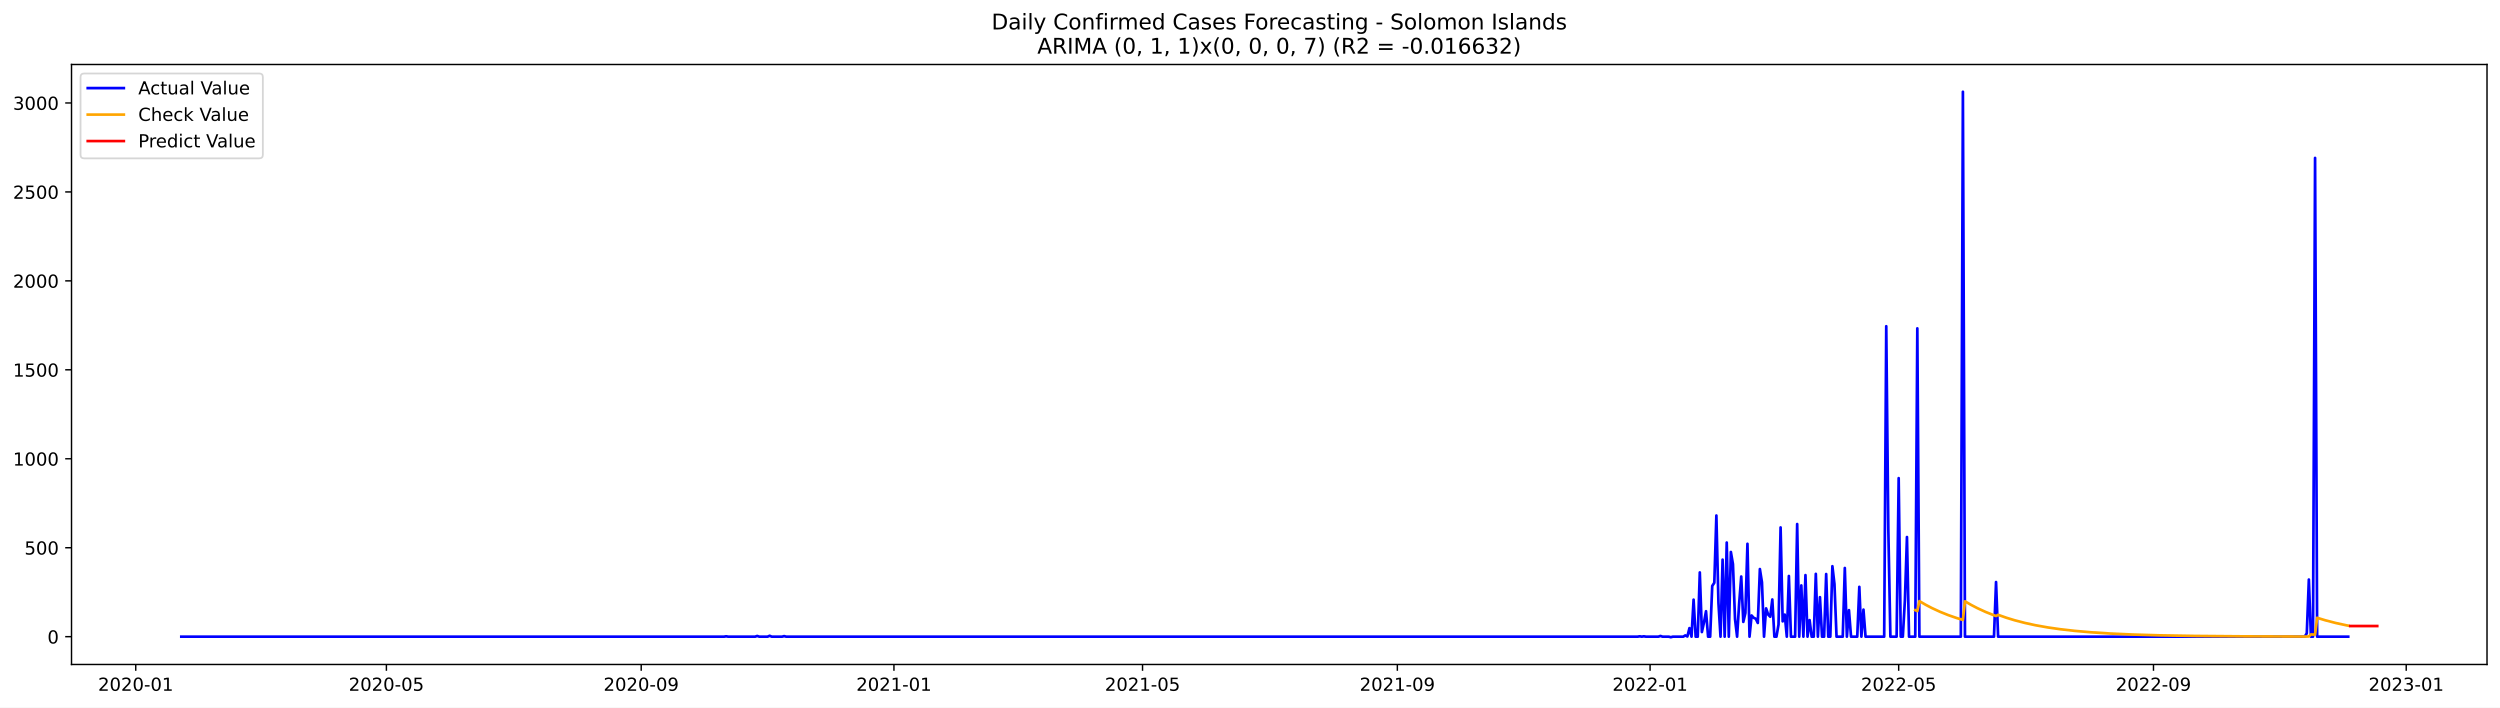
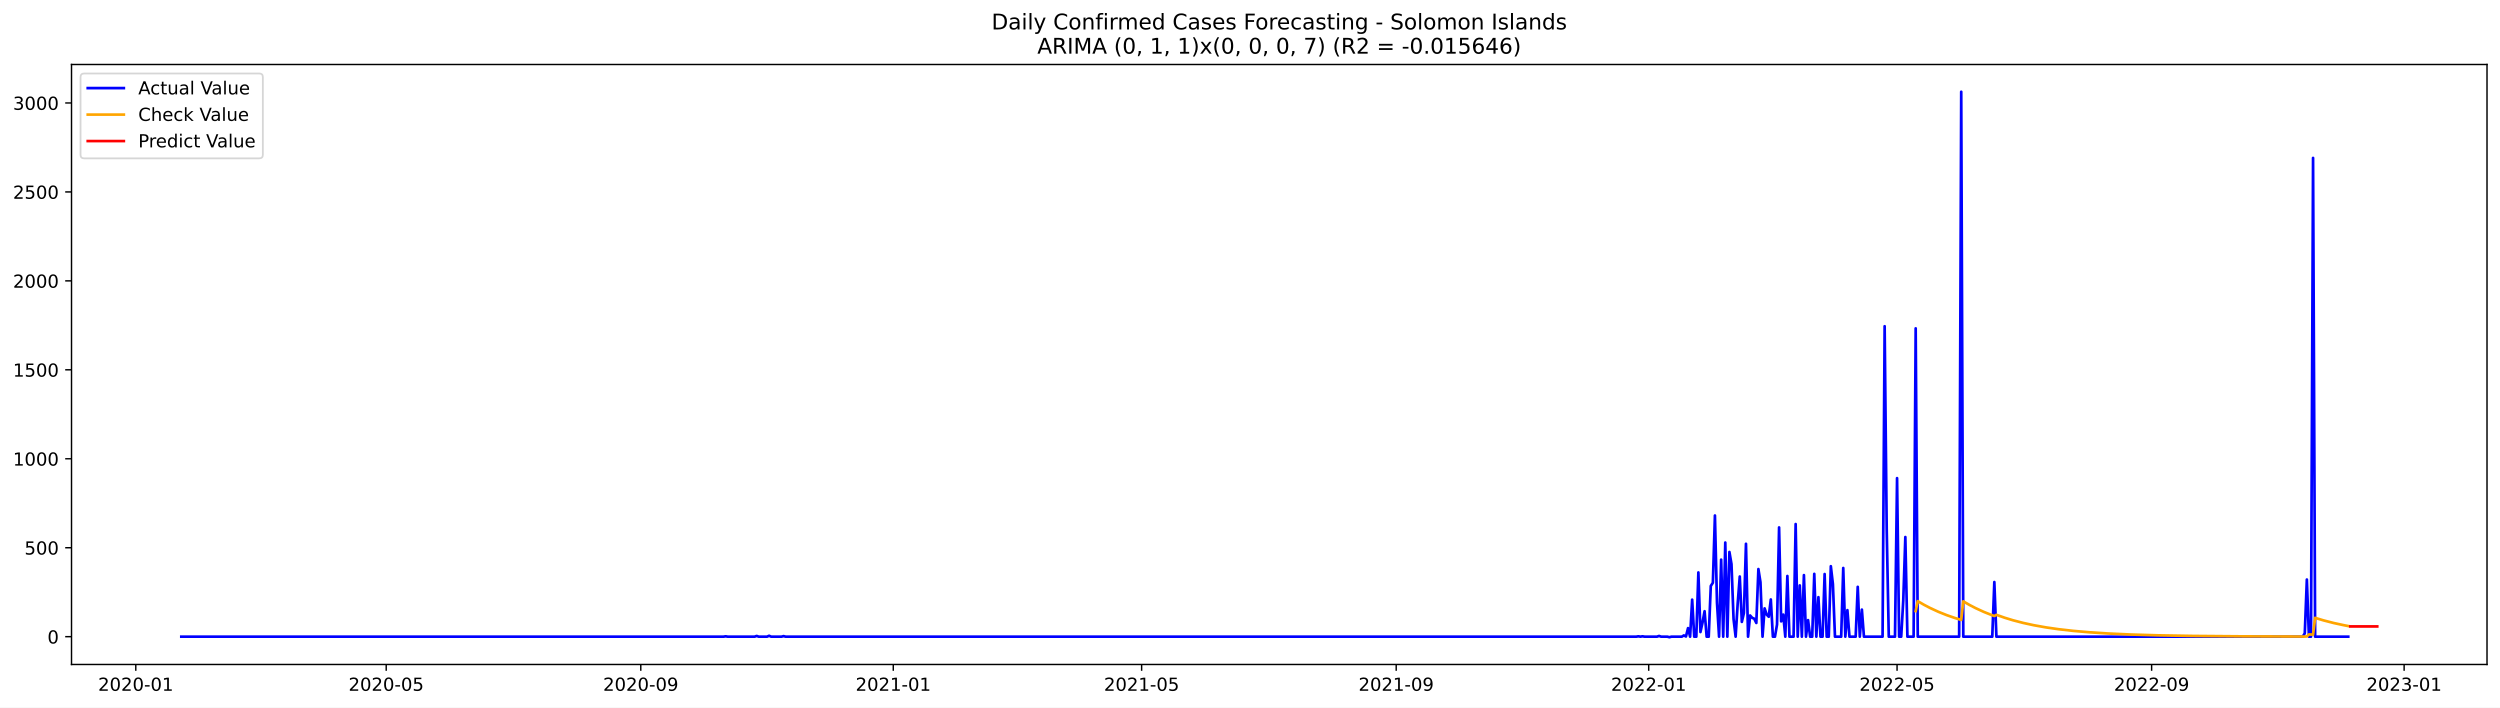
<svg xmlns="http://www.w3.org/2000/svg" xmlns:xlink="http://www.w3.org/1999/xlink" width="1386.05pt" height="392.274pt" viewBox="0 0 1386.05 392.274" version="1.1">
  <defs>
    <style type="text/css">*{stroke-linejoin: round; stroke-linecap: butt}</style>
  </defs>
  <g id="figure_1">
    <g id="patch_1">
      <path d="M 0 392.274  L 1386.05 392.274  L 1386.05 0  L 0 0  z " style="fill: #ffffff" />
    </g>
    <g id="axes_1">
      <g id="patch_2">
        <path d="M 39.65 368.396  L 1378.85 368.396  L 1378.85 35.755  L 39.65 35.755  z " style="fill: #ffffff" />
      </g>
      <g id="matplotlib.axis_1">
        <g id="xtick_1">
          <g id="line2d_1">
            <defs>
-               <path id="m2fb2c30092" d="M 0 0  L 0 3.5  " style="stroke: #000000; stroke-width: 0.8" />
+               <path id="m2f4438a71a" d="M 0 0  L 0 3.5  " style="stroke: #000000; stroke-width: 0.8" />
            </defs>
            <g>
-               <use xlink:href="#m2fb2c30092" x="75.255" y="368.396" style="stroke: #000000; stroke-width: 0.8" />
+               <use xlink:href="#m2f4438a71a" x="75.279" y="368.396" style="stroke: #000000; stroke-width: 0.8" />
            </g>
          </g>
          <g id="text_1">
-             <g transform="translate(54.3634 382.9939)scale(0.1 -0.1)">
+             <g transform="translate(54.38721 382.9939)scale(0.1 -0.1)">
              <defs>
                <path id="DejaVuSans-32" d="M 1228 531  L 3431 531  L 3431 0  L 469 0  L 469 531  Q 828 903 1448 1529  Q 2069 2156 2228 2338  Q 2531 2678 2651 2914  Q 2772 3150 2772 3378  Q 2772 3750 2511 3984  Q 2250 4219 1831 4219  Q 1534 4219 1204 4116  Q 875 4013 500 3803  L 500 4441  Q 881 4594 1212 4672  Q 1544 4750 1819 4750  Q 2544 4750 2975 4387  Q 3406 4025 3406 3419  Q 3406 3131 3298 2873  Q 3191 2616 2906 2266  Q 2828 2175 2409 1742  Q 1991 1309 1228 531  z " transform="scale(0.015625)" />
                <path id="DejaVuSans-30" d="M 2034 4250  Q 1547 4250 1301 3770  Q 1056 3291 1056 2328  Q 1056 1369 1301 889  Q 1547 409 2034 409  Q 2525 409 2770 889  Q 3016 1369 3016 2328  Q 3016 3291 2770 3770  Q 2525 4250 2034 4250  z M 2034 4750  Q 2819 4750 3233 4129  Q 3647 3509 3647 2328  Q 3647 1150 3233 529  Q 2819 -91 2034 -91  Q 1250 -91 836 529  Q 422 1150 422 2328  Q 422 3509 836 4129  Q 1250 4750 2034 4750  z " transform="scale(0.015625)" />
                <path id="DejaVuSans-2d" d="M 313 2009  L 1997 2009  L 1997 1497  L 313 1497  L 313 2009  z " transform="scale(0.015625)" />
                <path id="DejaVuSans-31" d="M 794 531  L 1825 531  L 1825 4091  L 703 3866  L 703 4441  L 1819 4666  L 2450 4666  L 2450 531  L 3481 531  L 3481 0  L 794 0  L 794 531  z " transform="scale(0.015625)" />
              </defs>
              <use xlink:href="#DejaVuSans-32" />
              <use xlink:href="#DejaVuSans-30" x="63.623" />
              <use xlink:href="#DejaVuSans-32" x="127.246" />
              <use xlink:href="#DejaVuSans-30" x="190.869" />
              <use xlink:href="#DejaVuSans-2d" x="254.492" />
              <use xlink:href="#DejaVuSans-30" x="290.576" />
              <use xlink:href="#DejaVuSans-31" x="354.199" />
            </g>
          </g>
        </g>
        <g id="xtick_2">
          <g id="line2d_2">
            <g>
-               <use xlink:href="#m2fb2c30092" x="214.228" y="368.396" style="stroke: #000000; stroke-width: 0.8" />
+               <use xlink:href="#m2f4438a71a" x="214.121" y="368.396" style="stroke: #000000; stroke-width: 0.8" />
            </g>
          </g>
          <g id="text_2">
-             <g transform="translate(193.337 382.9939)scale(0.1 -0.1)">
+             <g transform="translate(193.2298 382.9939)scale(0.1 -0.1)">
              <defs>
                <path id="DejaVuSans-35" d="M 691 4666  L 3169 4666  L 3169 4134  L 1269 4134  L 1269 2991  Q 1406 3038 1543 3061  Q 1681 3084 1819 3084  Q 2600 3084 3056 2656  Q 3513 2228 3513 1497  Q 3513 744 3044 326  Q 2575 -91 1722 -91  Q 1428 -91 1123 -41  Q 819 9 494 109  L 494 744  Q 775 591 1075 516  Q 1375 441 1709 441  Q 2250 441 2565 725  Q 2881 1009 2881 1497  Q 2881 1984 2565 2268  Q 2250 2553 1709 2553  Q 1456 2553 1204 2497  Q 953 2441 691 2322  L 691 4666  z " transform="scale(0.015625)" />
              </defs>
              <use xlink:href="#DejaVuSans-32" />
              <use xlink:href="#DejaVuSans-30" x="63.623" />
              <use xlink:href="#DejaVuSans-32" x="127.246" />
              <use xlink:href="#DejaVuSans-30" x="190.869" />
              <use xlink:href="#DejaVuSans-2d" x="254.492" />
              <use xlink:href="#DejaVuSans-30" x="290.576" />
              <use xlink:href="#DejaVuSans-35" x="354.199" />
            </g>
          </g>
        </g>
        <g id="xtick_3">
          <g id="line2d_3">
            <g>
-               <use xlink:href="#m2fb2c30092" x="355.499" y="368.396" style="stroke: #000000; stroke-width: 0.8" />
+               <use xlink:href="#m2f4438a71a" x="355.259" y="368.396" style="stroke: #000000; stroke-width: 0.8" />
            </g>
          </g>
          <g id="text_3">
-             <g transform="translate(334.6076 382.9939)scale(0.1 -0.1)">
+             <g transform="translate(334.3673 382.9939)scale(0.1 -0.1)">
              <defs>
                <path id="DejaVuSans-39" d="M 703 97  L 703 672  Q 941 559 1184 500  Q 1428 441 1663 441  Q 2288 441 2617 861  Q 2947 1281 2994 2138  Q 2813 1869 2534 1725  Q 2256 1581 1919 1581  Q 1219 1581 811 2004  Q 403 2428 403 3163  Q 403 3881 828 4315  Q 1253 4750 1959 4750  Q 2769 4750 3195 4129  Q 3622 3509 3622 2328  Q 3622 1225 3098 567  Q 2575 -91 1691 -91  Q 1453 -91 1209 -44  Q 966 3 703 97  z M 1959 2075  Q 2384 2075 2632 2365  Q 2881 2656 2881 3163  Q 2881 3666 2632 3958  Q 2384 4250 1959 4250  Q 1534 4250 1286 3958  Q 1038 3666 1038 3163  Q 1038 2656 1286 2365  Q 1534 2075 1959 2075  z " transform="scale(0.015625)" />
              </defs>
              <use xlink:href="#DejaVuSans-32" />
              <use xlink:href="#DejaVuSans-30" x="63.623" />
              <use xlink:href="#DejaVuSans-32" x="127.246" />
              <use xlink:href="#DejaVuSans-30" x="190.869" />
              <use xlink:href="#DejaVuSans-2d" x="254.492" />
              <use xlink:href="#DejaVuSans-30" x="290.576" />
              <use xlink:href="#DejaVuSans-39" x="354.199" />
            </g>
          </g>
        </g>
        <g id="xtick_4">
          <g id="line2d_4">
            <g>
-               <use xlink:href="#m2fb2c30092" x="495.621" y="368.396" style="stroke: #000000; stroke-width: 0.8" />
+               <use xlink:href="#m2f4438a71a" x="495.249" y="368.396" style="stroke: #000000; stroke-width: 0.8" />
            </g>
          </g>
          <g id="text_4">
-             <g transform="translate(474.7298 382.9939)scale(0.1 -0.1)">
+             <g transform="translate(474.3574 382.9939)scale(0.1 -0.1)">
              <use xlink:href="#DejaVuSans-32" />
              <use xlink:href="#DejaVuSans-30" x="63.623" />
              <use xlink:href="#DejaVuSans-32" x="127.246" />
              <use xlink:href="#DejaVuSans-31" x="190.869" />
              <use xlink:href="#DejaVuSans-2d" x="254.492" />
              <use xlink:href="#DejaVuSans-30" x="290.576" />
              <use xlink:href="#DejaVuSans-31" x="354.199" />
            </g>
          </g>
        </g>
        <g id="xtick_5">
          <g id="line2d_5">
            <g>
-               <use xlink:href="#m2fb2c30092" x="633.446" y="368.396" style="stroke: #000000; stroke-width: 0.8" />
+               <use xlink:href="#m2f4438a71a" x="632.944" y="368.396" style="stroke: #000000; stroke-width: 0.8" />
            </g>
          </g>
          <g id="text_5">
-             <g transform="translate(612.5548 382.9939)scale(0.1 -0.1)">
+             <g transform="translate(612.0525 382.9939)scale(0.1 -0.1)">
              <use xlink:href="#DejaVuSans-32" />
              <use xlink:href="#DejaVuSans-30" x="63.623" />
              <use xlink:href="#DejaVuSans-32" x="127.246" />
              <use xlink:href="#DejaVuSans-31" x="190.869" />
              <use xlink:href="#DejaVuSans-2d" x="254.492" />
              <use xlink:href="#DejaVuSans-30" x="290.576" />
              <use xlink:href="#DejaVuSans-35" x="354.199" />
            </g>
          </g>
        </g>
        <g id="xtick_6">
          <g id="line2d_6">
            <g>
-               <use xlink:href="#m2fb2c30092" x="774.717" y="368.396" style="stroke: #000000; stroke-width: 0.8" />
+               <use xlink:href="#m2f4438a71a" x="774.081" y="368.396" style="stroke: #000000; stroke-width: 0.8" />
            </g>
          </g>
          <g id="text_6">
-             <g transform="translate(753.8255 382.9939)scale(0.1 -0.1)">
+             <g transform="translate(753.1901 382.9939)scale(0.1 -0.1)">
              <use xlink:href="#DejaVuSans-32" />
              <use xlink:href="#DejaVuSans-30" x="63.623" />
              <use xlink:href="#DejaVuSans-32" x="127.246" />
              <use xlink:href="#DejaVuSans-31" x="190.869" />
              <use xlink:href="#DejaVuSans-2d" x="254.492" />
              <use xlink:href="#DejaVuSans-30" x="290.576" />
              <use xlink:href="#DejaVuSans-39" x="354.199" />
            </g>
          </g>
        </g>
        <g id="xtick_7">
          <g id="line2d_7">
            <g>
-               <use xlink:href="#m2fb2c30092" x="914.839" y="368.396" style="stroke: #000000; stroke-width: 0.8" />
+               <use xlink:href="#m2f4438a71a" x="914.072" y="368.396" style="stroke: #000000; stroke-width: 0.8" />
            </g>
          </g>
          <g id="text_7">
-             <g transform="translate(893.9476 382.9939)scale(0.1 -0.1)">
+             <g transform="translate(893.1801 382.9939)scale(0.1 -0.1)">
              <use xlink:href="#DejaVuSans-32" />
              <use xlink:href="#DejaVuSans-30" x="63.623" />
              <use xlink:href="#DejaVuSans-32" x="127.246" />
              <use xlink:href="#DejaVuSans-32" x="190.869" />
              <use xlink:href="#DejaVuSans-2d" x="254.492" />
              <use xlink:href="#DejaVuSans-30" x="290.576" />
              <use xlink:href="#DejaVuSans-31" x="354.199" />
            </g>
          </g>
        </g>
        <g id="xtick_8">
          <g id="line2d_8">
            <g>
-               <use xlink:href="#m2fb2c30092" x="1052.664" y="368.396" style="stroke: #000000; stroke-width: 0.8" />
+               <use xlink:href="#m2f4438a71a" x="1051.767" y="368.396" style="stroke: #000000; stroke-width: 0.8" />
            </g>
          </g>
          <g id="text_8">
-             <g transform="translate(1031.773 382.9939)scale(0.1 -0.1)">
+             <g transform="translate(1030.875 382.9939)scale(0.1 -0.1)">
              <use xlink:href="#DejaVuSans-32" />
              <use xlink:href="#DejaVuSans-30" x="63.623" />
              <use xlink:href="#DejaVuSans-32" x="127.246" />
              <use xlink:href="#DejaVuSans-32" x="190.869" />
              <use xlink:href="#DejaVuSans-2d" x="254.492" />
              <use xlink:href="#DejaVuSans-30" x="290.576" />
              <use xlink:href="#DejaVuSans-35" x="354.199" />
            </g>
          </g>
        </g>
        <g id="xtick_9">
          <g id="line2d_9">
            <g>
-               <use xlink:href="#m2fb2c30092" x="1193.935" y="368.396" style="stroke: #000000; stroke-width: 0.8" />
+               <use xlink:href="#m2f4438a71a" x="1192.904" y="368.396" style="stroke: #000000; stroke-width: 0.8" />
            </g>
          </g>
          <g id="text_9">
-             <g transform="translate(1173.043 382.9939)scale(0.1 -0.1)">
+             <g transform="translate(1172.013 382.9939)scale(0.1 -0.1)">
              <use xlink:href="#DejaVuSans-32" />
              <use xlink:href="#DejaVuSans-30" x="63.623" />
              <use xlink:href="#DejaVuSans-32" x="127.246" />
              <use xlink:href="#DejaVuSans-32" x="190.869" />
              <use xlink:href="#DejaVuSans-2d" x="254.492" />
              <use xlink:href="#DejaVuSans-30" x="290.576" />
              <use xlink:href="#DejaVuSans-39" x="354.199" />
            </g>
          </g>
        </g>
        <g id="xtick_10">
          <g id="line2d_10">
            <g>
-               <use xlink:href="#m2fb2c30092" x="1334.057" y="368.396" style="stroke: #000000; stroke-width: 0.8" />
+               <use xlink:href="#m2f4438a71a" x="1332.894" y="368.396" style="stroke: #000000; stroke-width: 0.8" />
            </g>
          </g>
          <g id="text_10">
-             <g transform="translate(1313.165 382.9939)scale(0.1 -0.1)">
+             <g transform="translate(1312.003 382.9939)scale(0.1 -0.1)">
              <defs>
                <path id="DejaVuSans-33" d="M 2597 2516  Q 3050 2419 3304 2112  Q 3559 1806 3559 1356  Q 3559 666 3084 287  Q 2609 -91 1734 -91  Q 1441 -91 1130 -33  Q 819 25 488 141  L 488 750  Q 750 597 1062 519  Q 1375 441 1716 441  Q 2309 441 2620 675  Q 2931 909 2931 1356  Q 2931 1769 2642 2001  Q 2353 2234 1838 2234  L 1294 2234  L 1294 2753  L 1863 2753  Q 2328 2753 2575 2939  Q 2822 3125 2822 3475  Q 2822 3834 2567 4026  Q 2313 4219 1838 4219  Q 1578 4219 1281 4162  Q 984 4106 628 3988  L 628 4550  Q 988 4650 1302 4700  Q 1616 4750 1894 4750  Q 2613 4750 3031 4423  Q 3450 4097 3450 3541  Q 3450 3153 3228 2886  Q 3006 2619 2597 2516  z " transform="scale(0.015625)" />
              </defs>
              <use xlink:href="#DejaVuSans-32" />
              <use xlink:href="#DejaVuSans-30" x="63.623" />
              <use xlink:href="#DejaVuSans-32" x="127.246" />
              <use xlink:href="#DejaVuSans-33" x="190.869" />
              <use xlink:href="#DejaVuSans-2d" x="254.492" />
              <use xlink:href="#DejaVuSans-30" x="290.576" />
              <use xlink:href="#DejaVuSans-31" x="354.199" />
            </g>
          </g>
        </g>
      </g>
      <g id="matplotlib.axis_2">
        <g id="ytick_1">
          <g id="line2d_11">
            <defs>
-               <path id="me49097549e" d="M 0 0  L -3.5 0  " style="stroke: #000000; stroke-width: 0.8" />
+               <path id="m6d0d9f36ff" d="M 0 0  L -3.5 0  " style="stroke: #000000; stroke-width: 0.8" />
            </defs>
            <g>
-               <use xlink:href="#me49097549e" x="39.65" y="352.98" style="stroke: #000000; stroke-width: 0.8" />
+               <use xlink:href="#m6d0d9f36ff" x="39.65" y="352.98" style="stroke: #000000; stroke-width: 0.8" />
            </g>
          </g>
          <g id="text_11">
            <g transform="translate(26.2875 356.7788)scale(0.1 -0.1)">
              <use xlink:href="#DejaVuSans-30" />
            </g>
          </g>
        </g>
        <g id="ytick_2">
          <g id="line2d_12">
            <g>
-               <use xlink:href="#me49097549e" x="39.65" y="303.665" style="stroke: #000000; stroke-width: 0.8" />
+               <use xlink:href="#m6d0d9f36ff" x="39.65" y="303.665" style="stroke: #000000; stroke-width: 0.8" />
            </g>
          </g>
          <g id="text_12">
            <g transform="translate(13.5625 307.4638)scale(0.1 -0.1)">
              <use xlink:href="#DejaVuSans-35" />
              <use xlink:href="#DejaVuSans-30" x="63.623" />
              <use xlink:href="#DejaVuSans-30" x="127.246" />
            </g>
          </g>
        </g>
        <g id="ytick_3">
          <g id="line2d_13">
            <g>
-               <use xlink:href="#me49097549e" x="39.65" y="254.349" style="stroke: #000000; stroke-width: 0.8" />
+               <use xlink:href="#m6d0d9f36ff" x="39.65" y="254.349" style="stroke: #000000; stroke-width: 0.8" />
            </g>
          </g>
          <g id="text_13">
            <g transform="translate(7.2 258.1487)scale(0.1 -0.1)">
              <use xlink:href="#DejaVuSans-31" />
              <use xlink:href="#DejaVuSans-30" x="63.623" />
              <use xlink:href="#DejaVuSans-30" x="127.246" />
              <use xlink:href="#DejaVuSans-30" x="190.869" />
            </g>
          </g>
        </g>
        <g id="ytick_4">
          <g id="line2d_14">
            <g>
-               <use xlink:href="#me49097549e" x="39.65" y="205.034" style="stroke: #000000; stroke-width: 0.8" />
+               <use xlink:href="#m6d0d9f36ff" x="39.65" y="205.034" style="stroke: #000000; stroke-width: 0.8" />
            </g>
          </g>
          <g id="text_14">
            <g transform="translate(7.2 208.8336)scale(0.1 -0.1)">
              <use xlink:href="#DejaVuSans-31" />
              <use xlink:href="#DejaVuSans-35" x="63.623" />
              <use xlink:href="#DejaVuSans-30" x="127.246" />
              <use xlink:href="#DejaVuSans-30" x="190.869" />
            </g>
          </g>
        </g>
        <g id="ytick_5">
          <g id="line2d_15">
            <g>
-               <use xlink:href="#me49097549e" x="39.65" y="155.719" style="stroke: #000000; stroke-width: 0.8" />
+               <use xlink:href="#m6d0d9f36ff" x="39.65" y="155.719" style="stroke: #000000; stroke-width: 0.8" />
            </g>
          </g>
          <g id="text_15">
            <g transform="translate(7.2 159.5186)scale(0.1 -0.1)">
              <use xlink:href="#DejaVuSans-32" />
              <use xlink:href="#DejaVuSans-30" x="63.623" />
              <use xlink:href="#DejaVuSans-30" x="127.246" />
              <use xlink:href="#DejaVuSans-30" x="190.869" />
            </g>
          </g>
        </g>
        <g id="ytick_6">
          <g id="line2d_16">
            <g>
-               <use xlink:href="#me49097549e" x="39.65" y="106.404" style="stroke: #000000; stroke-width: 0.8" />
+               <use xlink:href="#m6d0d9f36ff" x="39.65" y="106.404" style="stroke: #000000; stroke-width: 0.8" />
            </g>
          </g>
          <g id="text_16">
            <g transform="translate(7.2 110.2035)scale(0.1 -0.1)">
              <use xlink:href="#DejaVuSans-32" />
              <use xlink:href="#DejaVuSans-35" x="63.623" />
              <use xlink:href="#DejaVuSans-30" x="127.246" />
              <use xlink:href="#DejaVuSans-30" x="190.869" />
            </g>
          </g>
        </g>
        <g id="ytick_7">
          <g id="line2d_17">
            <g>
-               <use xlink:href="#me49097549e" x="39.65" y="57.089" style="stroke: #000000; stroke-width: 0.8" />
+               <use xlink:href="#m6d0d9f36ff" x="39.65" y="57.089" style="stroke: #000000; stroke-width: 0.8" />
            </g>
          </g>
          <g id="text_17">
            <g transform="translate(7.2 60.88842)scale(0.1 -0.1)">
              <use xlink:href="#DejaVuSans-33" />
              <use xlink:href="#DejaVuSans-30" x="63.623" />
              <use xlink:href="#DejaVuSans-30" x="127.246" />
              <use xlink:href="#DejaVuSans-30" x="190.869" />
            </g>
          </g>
        </g>
      </g>
      <g id="line2d_18">
-         <path d="M 100.523 352.98  L 401.441 352.98  L 402.589 352.782  L 403.738 352.98  L 418.669 352.98  L 419.817 352.585  L 420.966 352.98  L 425.56 352.98  L 426.709 352.486  L 427.857 352.98  L 433.6 352.98  L 434.748 352.684  L 435.897 352.98  L 907.948 352.98  L 909.096 352.782  L 910.245 352.98  L 911.393 352.782  L 912.542 352.98  L 919.433 352.98  L 920.582 352.585  L 921.73 352.98  L 925.176 352.98  L 926.324 353.276  L 927.473 352.98  L 933.216 352.98  L 934.364 352.289  L 935.513 352.881  L 936.661 348.245  L 937.81 352.98  L 938.958 332.465  L 940.107 352.98  L 941.255 352.98  L 942.404 317.374  L 943.553 350.415  L 944.701 345.188  L 945.85 338.875  L 946.998 352.98  L 948.147 352.98  L 949.295 324.87  L 950.444 323.095  L 951.592 285.812  L 952.741 334.24  L 953.889 352.98  L 955.038 310.273  L 956.187 352.98  L 957.335 300.804  L 958.484 352.98  L 959.632 306.032  L 960.781 312.739  L 961.929 343.215  L 963.078 352.98  L 964.226 334.536  L 965.375 319.643  L 966.523 344.793  L 967.672 339.862  L 968.82 301.495  L 969.969 352.98  L 971.118 341.243  L 972.266 342.525  L 973.415 343.018  L 974.563 345.385  L 975.712 315.5  L 976.86 322.799  L 978.009 352.98  L 979.157 337.297  L 980.306 340.749  L 981.454 341.933  L 982.603 332.366  L 983.752 352.98  L 984.9 352.98  L 986.049 346.273  L 987.197 292.421  L 988.346 344.497  L 989.494 340.749  L 990.643 352.98  L 991.791 319.347  L 992.94 352.98  L 995.237 352.98  L 996.386 290.547  L 997.534 352.98  L 998.683 324.574  L 999.831 352.98  L 1000.98 318.854  L 1002.128 352.98  L 1003.277 343.807  L 1004.425 352.98  L 1005.574 352.98  L 1006.722 318.163  L 1007.871 352.98  L 1009.019 331.084  L 1010.168 352.98  L 1011.317 352.98  L 1012.465 318.262  L 1013.614 352.98  L 1014.762 352.98  L 1015.911 313.922  L 1017.059 323.785  L 1018.208 352.98  L 1021.653 352.98  L 1022.802 314.908  L 1023.951 352.98  L 1025.099 338.284  L 1026.248 352.98  L 1029.693 352.98  L 1030.842 325.363  L 1031.99 352.98  L 1033.139 337.988  L 1034.287 352.98  L 1044.624 352.98  L 1045.773 180.87  L 1046.921 293.407  L 1048.07 352.98  L 1051.516 352.98  L 1052.664 265.1  L 1053.813 352.98  L 1054.961 352.98  L 1056.11 332.859  L 1057.258 297.747  L 1058.407 352.98  L 1061.852 352.98  L 1063.001 182.054  L 1064.149 352.98  L 1087.12 352.98  L 1088.269 50.876  L 1089.417 352.98  L 1105.497 352.98  L 1106.646 322.7  L 1107.794 352.98  L 1277.778 352.98  L 1278.927 351.106  L 1280.075 321.319  L 1281.224 352.98  L 1282.372 352.98  L 1283.521 87.566  L 1284.67 352.98  L 1301.898 352.98  L 1301.898 352.98  " clip-path="url(#p40ba719471)" style="fill: none; stroke: #0000ff; stroke-width: 1.5; stroke-linecap: square" />
+         <path d="M 100.523 352.98  L 401.157 352.98  L 402.305 352.782  L 403.452 352.98  L 418.369 352.98  L 419.516 352.585  L 420.664 352.98  L 425.254 352.98  L 426.401 352.486  L 427.549 352.98  L 433.286 352.98  L 434.433 352.684  L 435.581 352.98  L 907.187 352.98  L 908.334 352.782  L 909.482 352.98  L 910.629 352.782  L 911.777 352.98  L 918.661 352.98  L 919.809 352.585  L 920.956 352.98  L 924.399 352.98  L 925.546 353.276  L 926.694 352.98  L 932.431 352.98  L 933.578 352.289  L 934.726 352.881  L 935.873 348.245  L 937.021 352.98  L 938.168 332.465  L 939.316 352.98  L 940.463 352.98  L 941.611 317.374  L 942.758 350.415  L 943.905 345.188  L 945.053 338.875  L 946.2 352.98  L 947.348 352.98  L 948.495 324.87  L 949.643 323.095  L 950.79 285.812  L 951.938 334.24  L 953.085 352.98  L 954.233 310.273  L 955.38 352.98  L 956.528 300.804  L 957.675 352.98  L 958.822 306.032  L 959.97 312.739  L 961.117 343.215  L 962.265 352.98  L 963.412 334.536  L 964.56 319.643  L 965.707 344.793  L 966.855 339.862  L 968.002 301.495  L 969.15 352.98  L 970.297 341.243  L 971.444 342.525  L 972.592 343.018  L 973.739 345.385  L 974.887 315.5  L 976.034 322.799  L 977.182 352.98  L 978.329 337.297  L 979.477 340.749  L 980.624 341.933  L 981.772 332.366  L 982.919 352.98  L 984.067 352.98  L 985.214 346.273  L 986.361 292.421  L 987.509 344.497  L 988.656 340.749  L 989.804 352.98  L 990.951 319.347  L 992.099 352.98  L 994.394 352.98  L 995.541 290.547  L 996.689 352.98  L 997.836 324.574  L 998.984 352.98  L 1000.131 318.854  L 1001.278 352.98  L 1002.426 343.807  L 1003.573 352.98  L 1004.721 352.98  L 1005.868 318.163  L 1007.016 352.98  L 1008.163 331.084  L 1009.311 352.98  L 1010.458 352.98  L 1011.606 318.262  L 1012.753 352.98  L 1013.901 352.98  L 1015.048 313.922  L 1016.195 323.785  L 1017.343 352.98  L 1020.785 352.98  L 1021.933 314.908  L 1023.08 352.98  L 1024.228 338.284  L 1025.375 352.98  L 1028.817 352.98  L 1029.965 325.363  L 1031.112 352.98  L 1032.26 337.988  L 1033.407 352.98  L 1043.734 352.98  L 1044.882 180.87  L 1046.029 293.407  L 1047.177 352.98  L 1050.619 352.98  L 1051.767 265.1  L 1052.914 352.98  L 1054.062 352.98  L 1055.209 332.859  L 1056.357 297.747  L 1057.504 352.98  L 1060.946 352.98  L 1062.094 182.054  L 1063.241 352.98  L 1086.19 352.98  L 1087.338 50.876  L 1088.485 352.98  L 1104.55 352.98  L 1105.697 322.7  L 1106.845 352.98  L 1276.669 352.98  L 1277.816 351.106  L 1278.964 321.319  L 1280.111 352.98  L 1281.259 352.98  L 1282.406 87.566  L 1283.553 352.98  L 1301.913 352.98  L 1301.913 352.98  " clip-path="url(#pc9c74afae3)" style="fill: none; stroke: #0000ff; stroke-width: 1.5; stroke-linecap: square" />
      </g>
      <g id="line2d_19">
-         <path d="M 1061.852 338.278  L 1063.001 338.796  L 1064.149 333.272  L 1067.595 335.283  L 1071.041 337.089  L 1075.635 339.213  L 1080.229 341.054  L 1084.823 342.648  L 1088.269 343.702  L 1089.417 333.383  L 1092.863 335.382  L 1096.309 337.178  L 1100.903 339.291  L 1105.497 341.121  L 1106.646 341.539  L 1107.794 340.875  L 1112.388 342.493  L 1116.982 343.895  L 1122.725 345.387  L 1128.468 346.634  L 1135.359 347.863  L 1142.25 348.854  L 1150.29 349.77  L 1159.478 350.571  L 1169.815 351.236  L 1182.449 351.804  L 1197.38 352.242  L 1216.906 352.579  L 1244.471 352.81  L 1278.927 352.922  L 1280.075 352.858  L 1281.224 351.746  L 1283.521 351.832  L 1284.67 342.518  L 1289.264 343.917  L 1295.006 345.405  L 1300.749 346.649  L 1301.898 346.872  L 1301.898 346.872  " clip-path="url(#p40ba719471)" style="fill: none; stroke: #ffa500; stroke-width: 1.5; stroke-linecap: square" />
+         <path d="M 1062.094 338.801  L 1063.241 333.291  L 1066.684 335.295  L 1070.126 337.095  L 1074.716 339.213  L 1079.306 341.049  L 1083.896 342.64  L 1087.338 343.692  L 1088.485 333.401  L 1091.928 335.393  L 1095.37 337.183  L 1099.96 339.29  L 1104.55 341.115  L 1105.697 341.532  L 1106.845 340.87  L 1111.435 342.485  L 1116.024 343.885  L 1121.762 345.374  L 1127.499 346.62  L 1134.384 347.849  L 1141.269 348.84  L 1149.301 349.757  L 1158.48 350.559  L 1168.808 351.226  L 1181.43 351.796  L 1196.347 352.236  L 1215.853 352.575  L 1243.392 352.808  L 1277.816 352.921  L 1278.964 352.857  L 1280.111 351.749  L 1282.406 351.834  L 1283.553 342.545  L 1288.143 343.937  L 1293.881 345.418  L 1299.618 346.657  L 1301.913 347.093  L 1301.913 347.093  " clip-path="url(#pc9c74afae3)" style="fill: none; stroke: #ffa500; stroke-width: 1.5; stroke-linecap: square" />
      </g>
      <g id="line2d_20">
-         <path d="M 1303.046 347.087  L 1304.195 347.087  L 1305.343 347.087  L 1306.492 347.087  L 1307.64 347.087  L 1308.789 347.087  L 1309.937 347.087  L 1311.086 347.087  L 1312.235 347.087  L 1313.383 347.087  L 1314.532 347.087  L 1315.68 347.087  L 1316.829 347.087  L 1317.977 347.087  " clip-path="url(#p40ba719471)" style="fill: none; stroke: #ff0000; stroke-width: 1.5; stroke-linecap: square" />
+         <path d="M 1303.06 347.3  L 1304.208 347.3  L 1305.355 347.3  L 1306.503 347.3  L 1307.65 347.3  L 1308.798 347.3  L 1309.945 347.3  L 1311.093 347.3  L 1312.24 347.3  L 1313.387 347.3  L 1314.535 347.3  L 1315.682 347.3  L 1316.83 347.3  L 1317.977 347.3  " clip-path="url(#pc9c74afae3)" style="fill: none; stroke: #ff0000; stroke-width: 1.5; stroke-linecap: square" />
      </g>
      <g id="patch_3">
        <path d="M 39.65 368.396  L 39.65 35.755  " style="fill: none; stroke: #000000; stroke-width: 0.8; stroke-linejoin: miter; stroke-linecap: square" />
      </g>
      <g id="patch_4">
        <path d="M 1378.85 368.396  L 1378.85 35.755  " style="fill: none; stroke: #000000; stroke-width: 0.8; stroke-linejoin: miter; stroke-linecap: square" />
      </g>
      <g id="patch_5">
        <path d="M 39.65 368.396  L 1378.85 368.396  " style="fill: none; stroke: #000000; stroke-width: 0.8; stroke-linejoin: miter; stroke-linecap: square" />
      </g>
      <g id="patch_6">
        <path d="M 39.65 35.755  L 1378.85 35.755  " style="fill: none; stroke: #000000; stroke-width: 0.8; stroke-linejoin: miter; stroke-linecap: square" />
      </g>
      <g id="text_18">
        <g transform="translate(549.7297 16.31812)scale(0.12 -0.12)">
          <defs>
            <path id="DejaVuSans-44" d="M 1259 4147  L 1259 519  L 2022 519  Q 2988 519 3436 956  Q 3884 1394 3884 2338  Q 3884 3275 3436 3711  Q 2988 4147 2022 4147  L 1259 4147  z M 628 4666  L 1925 4666  Q 3281 4666 3915 4102  Q 4550 3538 4550 2338  Q 4550 1131 3912 565  Q 3275 0 1925 0  L 628 0  L 628 4666  z " transform="scale(0.015625)" />
            <path id="DejaVuSans-61" d="M 2194 1759  Q 1497 1759 1228 1600  Q 959 1441 959 1056  Q 959 750 1161 570  Q 1363 391 1709 391  Q 2188 391 2477 730  Q 2766 1069 2766 1631  L 2766 1759  L 2194 1759  z M 3341 1997  L 3341 0  L 2766 0  L 2766 531  Q 2569 213 2275 61  Q 1981 -91 1556 -91  Q 1019 -91 701 211  Q 384 513 384 1019  Q 384 1609 779 1909  Q 1175 2209 1959 2209  L 2766 2209  L 2766 2266  Q 2766 2663 2505 2880  Q 2244 3097 1772 3097  Q 1472 3097 1187 3025  Q 903 2953 641 2809  L 641 3341  Q 956 3463 1253 3523  Q 1550 3584 1831 3584  Q 2591 3584 2966 3190  Q 3341 2797 3341 1997  z " transform="scale(0.015625)" />
            <path id="DejaVuSans-69" d="M 603 3500  L 1178 3500  L 1178 0  L 603 0  L 603 3500  z M 603 4863  L 1178 4863  L 1178 4134  L 603 4134  L 603 4863  z " transform="scale(0.015625)" />
            <path id="DejaVuSans-6c" d="M 603 4863  L 1178 4863  L 1178 0  L 603 0  L 603 4863  z " transform="scale(0.015625)" />
            <path id="DejaVuSans-79" d="M 2059 -325  Q 1816 -950 1584 -1140  Q 1353 -1331 966 -1331  L 506 -1331  L 506 -850  L 844 -850  Q 1081 -850 1212 -737  Q 1344 -625 1503 -206  L 1606 56  L 191 3500  L 800 3500  L 1894 763  L 2988 3500  L 3597 3500  L 2059 -325  z " transform="scale(0.015625)" />
            <path id="DejaVuSans-20" transform="scale(0.015625)" />
            <path id="DejaVuSans-43" d="M 4122 4306  L 4122 3641  Q 3803 3938 3442 4084  Q 3081 4231 2675 4231  Q 1875 4231 1450 3742  Q 1025 3253 1025 2328  Q 1025 1406 1450 917  Q 1875 428 2675 428  Q 3081 428 3442 575  Q 3803 722 4122 1019  L 4122 359  Q 3791 134 3420 21  Q 3050 -91 2638 -91  Q 1578 -91 968 557  Q 359 1206 359 2328  Q 359 3453 968 4101  Q 1578 4750 2638 4750  Q 3056 4750 3426 4639  Q 3797 4528 4122 4306  z " transform="scale(0.015625)" />
            <path id="DejaVuSans-6f" d="M 1959 3097  Q 1497 3097 1228 2736  Q 959 2375 959 1747  Q 959 1119 1226 758  Q 1494 397 1959 397  Q 2419 397 2687 759  Q 2956 1122 2956 1747  Q 2956 2369 2687 2733  Q 2419 3097 1959 3097  z M 1959 3584  Q 2709 3584 3137 3096  Q 3566 2609 3566 1747  Q 3566 888 3137 398  Q 2709 -91 1959 -91  Q 1206 -91 779 398  Q 353 888 353 1747  Q 353 2609 779 3096  Q 1206 3584 1959 3584  z " transform="scale(0.015625)" />
            <path id="DejaVuSans-6e" d="M 3513 2113  L 3513 0  L 2938 0  L 2938 2094  Q 2938 2591 2744 2837  Q 2550 3084 2163 3084  Q 1697 3084 1428 2787  Q 1159 2491 1159 1978  L 1159 0  L 581 0  L 581 3500  L 1159 3500  L 1159 2956  Q 1366 3272 1645 3428  Q 1925 3584 2291 3584  Q 2894 3584 3203 3211  Q 3513 2838 3513 2113  z " transform="scale(0.015625)" />
            <path id="DejaVuSans-66" d="M 2375 4863  L 2375 4384  L 1825 4384  Q 1516 4384 1395 4259  Q 1275 4134 1275 3809  L 1275 3500  L 2222 3500  L 2222 3053  L 1275 3053  L 1275 0  L 697 0  L 697 3053  L 147 3053  L 147 3500  L 697 3500  L 697 3744  Q 697 4328 969 4595  Q 1241 4863 1831 4863  L 2375 4863  z " transform="scale(0.015625)" />
            <path id="DejaVuSans-72" d="M 2631 2963  Q 2534 3019 2420 3045  Q 2306 3072 2169 3072  Q 1681 3072 1420 2755  Q 1159 2438 1159 1844  L 1159 0  L 581 0  L 581 3500  L 1159 3500  L 1159 2956  Q 1341 3275 1631 3429  Q 1922 3584 2338 3584  Q 2397 3584 2469 3576  Q 2541 3569 2628 3553  L 2631 2963  z " transform="scale(0.015625)" />
            <path id="DejaVuSans-6d" d="M 3328 2828  Q 3544 3216 3844 3400  Q 4144 3584 4550 3584  Q 5097 3584 5394 3201  Q 5691 2819 5691 2113  L 5691 0  L 5113 0  L 5113 2094  Q 5113 2597 4934 2840  Q 4756 3084 4391 3084  Q 3944 3084 3684 2787  Q 3425 2491 3425 1978  L 3425 0  L 2847 0  L 2847 2094  Q 2847 2600 2669 2842  Q 2491 3084 2119 3084  Q 1678 3084 1418 2786  Q 1159 2488 1159 1978  L 1159 0  L 581 0  L 581 3500  L 1159 3500  L 1159 2956  Q 1356 3278 1631 3431  Q 1906 3584 2284 3584  Q 2666 3584 2933 3390  Q 3200 3197 3328 2828  z " transform="scale(0.015625)" />
            <path id="DejaVuSans-65" d="M 3597 1894  L 3597 1613  L 953 1613  Q 991 1019 1311 708  Q 1631 397 2203 397  Q 2534 397 2845 478  Q 3156 559 3463 722  L 3463 178  Q 3153 47 2828 -22  Q 2503 -91 2169 -91  Q 1331 -91 842 396  Q 353 884 353 1716  Q 353 2575 817 3079  Q 1281 3584 2069 3584  Q 2775 3584 3186 3129  Q 3597 2675 3597 1894  z M 3022 2063  Q 3016 2534 2758 2815  Q 2500 3097 2075 3097  Q 1594 3097 1305 2825  Q 1016 2553 972 2059  L 3022 2063  z " transform="scale(0.015625)" />
            <path id="DejaVuSans-64" d="M 2906 2969  L 2906 4863  L 3481 4863  L 3481 0  L 2906 0  L 2906 525  Q 2725 213 2448 61  Q 2172 -91 1784 -91  Q 1150 -91 751 415  Q 353 922 353 1747  Q 353 2572 751 3078  Q 1150 3584 1784 3584  Q 2172 3584 2448 3432  Q 2725 3281 2906 2969  z M 947 1747  Q 947 1113 1208 752  Q 1469 391 1925 391  Q 2381 391 2643 752  Q 2906 1113 2906 1747  Q 2906 2381 2643 2742  Q 2381 3103 1925 3103  Q 1469 3103 1208 2742  Q 947 2381 947 1747  z " transform="scale(0.015625)" />
            <path id="DejaVuSans-73" d="M 2834 3397  L 2834 2853  Q 2591 2978 2328 3040  Q 2066 3103 1784 3103  Q 1356 3103 1142 2972  Q 928 2841 928 2578  Q 928 2378 1081 2264  Q 1234 2150 1697 2047  L 1894 2003  Q 2506 1872 2764 1633  Q 3022 1394 3022 966  Q 3022 478 2636 193  Q 2250 -91 1575 -91  Q 1294 -91 989 -36  Q 684 19 347 128  L 347 722  Q 666 556 975 473  Q 1284 391 1588 391  Q 1994 391 2212 530  Q 2431 669 2431 922  Q 2431 1156 2273 1281  Q 2116 1406 1581 1522  L 1381 1569  Q 847 1681 609 1914  Q 372 2147 372 2553  Q 372 3047 722 3315  Q 1072 3584 1716 3584  Q 2034 3584 2315 3537  Q 2597 3491 2834 3397  z " transform="scale(0.015625)" />
            <path id="DejaVuSans-46" d="M 628 4666  L 3309 4666  L 3309 4134  L 1259 4134  L 1259 2759  L 3109 2759  L 3109 2228  L 1259 2228  L 1259 0  L 628 0  L 628 4666  z " transform="scale(0.015625)" />
            <path id="DejaVuSans-63" d="M 3122 3366  L 3122 2828  Q 2878 2963 2633 3030  Q 2388 3097 2138 3097  Q 1578 3097 1268 2742  Q 959 2388 959 1747  Q 959 1106 1268 751  Q 1578 397 2138 397  Q 2388 397 2633 464  Q 2878 531 3122 666  L 3122 134  Q 2881 22 2623 -34  Q 2366 -91 2075 -91  Q 1284 -91 818 406  Q 353 903 353 1747  Q 353 2603 823 3093  Q 1294 3584 2113 3584  Q 2378 3584 2631 3529  Q 2884 3475 3122 3366  z " transform="scale(0.015625)" />
            <path id="DejaVuSans-74" d="M 1172 4494  L 1172 3500  L 2356 3500  L 2356 3053  L 1172 3053  L 1172 1153  Q 1172 725 1289 603  Q 1406 481 1766 481  L 2356 481  L 2356 0  L 1766 0  Q 1100 0 847 248  Q 594 497 594 1153  L 594 3053  L 172 3053  L 172 3500  L 594 3500  L 594 4494  L 1172 4494  z " transform="scale(0.015625)" />
            <path id="DejaVuSans-67" d="M 2906 1791  Q 2906 2416 2648 2759  Q 2391 3103 1925 3103  Q 1463 3103 1205 2759  Q 947 2416 947 1791  Q 947 1169 1205 825  Q 1463 481 1925 481  Q 2391 481 2648 825  Q 2906 1169 2906 1791  z M 3481 434  Q 3481 -459 3084 -895  Q 2688 -1331 1869 -1331  Q 1566 -1331 1297 -1286  Q 1028 -1241 775 -1147  L 775 -588  Q 1028 -725 1275 -790  Q 1522 -856 1778 -856  Q 2344 -856 2625 -561  Q 2906 -266 2906 331  L 2906 616  Q 2728 306 2450 153  Q 2172 0 1784 0  Q 1141 0 747 490  Q 353 981 353 1791  Q 353 2603 747 3093  Q 1141 3584 1784 3584  Q 2172 3584 2450 3431  Q 2728 3278 2906 2969  L 2906 3500  L 3481 3500  L 3481 434  z " transform="scale(0.015625)" />
            <path id="DejaVuSans-53" d="M 3425 4513  L 3425 3897  Q 3066 4069 2747 4153  Q 2428 4238 2131 4238  Q 1616 4238 1336 4038  Q 1056 3838 1056 3469  Q 1056 3159 1242 3001  Q 1428 2844 1947 2747  L 2328 2669  Q 3034 2534 3370 2195  Q 3706 1856 3706 1288  Q 3706 609 3251 259  Q 2797 -91 1919 -91  Q 1588 -91 1214 -16  Q 841 59 441 206  L 441 856  Q 825 641 1194 531  Q 1563 422 1919 422  Q 2459 422 2753 634  Q 3047 847 3047 1241  Q 3047 1584 2836 1778  Q 2625 1972 2144 2069  L 1759 2144  Q 1053 2284 737 2584  Q 422 2884 422 3419  Q 422 4038 858 4394  Q 1294 4750 2059 4750  Q 2388 4750 2728 4690  Q 3069 4631 3425 4513  z " transform="scale(0.015625)" />
            <path id="DejaVuSans-49" d="M 628 4666  L 1259 4666  L 1259 0  L 628 0  L 628 4666  z " transform="scale(0.015625)" />
          </defs>
          <use xlink:href="#DejaVuSans-44" />
          <use xlink:href="#DejaVuSans-61" x="77.002" />
          <use xlink:href="#DejaVuSans-69" x="138.281" />
          <use xlink:href="#DejaVuSans-6c" x="166.064" />
          <use xlink:href="#DejaVuSans-79" x="193.848" />
          <use xlink:href="#DejaVuSans-20" x="253.027" />
          <use xlink:href="#DejaVuSans-43" x="284.814" />
          <use xlink:href="#DejaVuSans-6f" x="354.639" />
          <use xlink:href="#DejaVuSans-6e" x="415.82" />
          <use xlink:href="#DejaVuSans-66" x="479.199" />
          <use xlink:href="#DejaVuSans-69" x="514.404" />
          <use xlink:href="#DejaVuSans-72" x="542.188" />
          <use xlink:href="#DejaVuSans-6d" x="581.551" />
          <use xlink:href="#DejaVuSans-65" x="678.963" />
          <use xlink:href="#DejaVuSans-64" x="740.486" />
          <use xlink:href="#DejaVuSans-20" x="803.963" />
          <use xlink:href="#DejaVuSans-43" x="835.75" />
          <use xlink:href="#DejaVuSans-61" x="905.574" />
          <use xlink:href="#DejaVuSans-73" x="966.854" />
          <use xlink:href="#DejaVuSans-65" x="1018.953" />
          <use xlink:href="#DejaVuSans-73" x="1080.477" />
          <use xlink:href="#DejaVuSans-20" x="1132.576" />
          <use xlink:href="#DejaVuSans-46" x="1164.363" />
          <use xlink:href="#DejaVuSans-6f" x="1218.258" />
          <use xlink:href="#DejaVuSans-72" x="1279.439" />
          <use xlink:href="#DejaVuSans-65" x="1318.303" />
          <use xlink:href="#DejaVuSans-63" x="1379.826" />
          <use xlink:href="#DejaVuSans-61" x="1434.807" />
          <use xlink:href="#DejaVuSans-73" x="1496.086" />
          <use xlink:href="#DejaVuSans-74" x="1548.186" />
          <use xlink:href="#DejaVuSans-69" x="1587.395" />
          <use xlink:href="#DejaVuSans-6e" x="1615.178" />
          <use xlink:href="#DejaVuSans-67" x="1678.557" />
          <use xlink:href="#DejaVuSans-20" x="1742.033" />
          <use xlink:href="#DejaVuSans-2d" x="1773.82" />
          <use xlink:href="#DejaVuSans-20" x="1809.904" />
          <use xlink:href="#DejaVuSans-53" x="1841.691" />
          <use xlink:href="#DejaVuSans-6f" x="1905.168" />
          <use xlink:href="#DejaVuSans-6c" x="1966.35" />
          <use xlink:href="#DejaVuSans-6f" x="1994.133" />
          <use xlink:href="#DejaVuSans-6d" x="2055.314" />
          <use xlink:href="#DejaVuSans-6f" x="2152.727" />
          <use xlink:href="#DejaVuSans-6e" x="2213.908" />
          <use xlink:href="#DejaVuSans-20" x="2277.287" />
          <use xlink:href="#DejaVuSans-49" x="2309.074" />
          <use xlink:href="#DejaVuSans-73" x="2338.566" />
          <use xlink:href="#DejaVuSans-6c" x="2390.666" />
          <use xlink:href="#DejaVuSans-61" x="2418.449" />
          <use xlink:href="#DejaVuSans-6e" x="2479.729" />
          <use xlink:href="#DejaVuSans-64" x="2543.107" />
          <use xlink:href="#DejaVuSans-73" x="2606.584" />
        </g>
        <g transform="translate(575.1013 29.7555)scale(0.12 -0.12)">
          <defs>
            <path id="DejaVuSans-41" d="M 2188 4044  L 1331 1722  L 3047 1722  L 2188 4044  z M 1831 4666  L 2547 4666  L 4325 0  L 3669 0  L 3244 1197  L 1141 1197  L 716 0  L 50 0  L 1831 4666  z " transform="scale(0.015625)" />
            <path id="DejaVuSans-52" d="M 2841 2188  Q 3044 2119 3236 1894  Q 3428 1669 3622 1275  L 4263 0  L 3584 0  L 2988 1197  Q 2756 1666 2539 1819  Q 2322 1972 1947 1972  L 1259 1972  L 1259 0  L 628 0  L 628 4666  L 2053 4666  Q 2853 4666 3247 4331  Q 3641 3997 3641 3322  Q 3641 2881 3436 2590  Q 3231 2300 2841 2188  z M 1259 4147  L 1259 2491  L 2053 2491  Q 2509 2491 2742 2702  Q 2975 2913 2975 3322  Q 2975 3731 2742 3939  Q 2509 4147 2053 4147  L 1259 4147  z " transform="scale(0.015625)" />
            <path id="DejaVuSans-4d" d="M 628 4666  L 1569 4666  L 2759 1491  L 3956 4666  L 4897 4666  L 4897 0  L 4281 0  L 4281 4097  L 3078 897  L 2444 897  L 1241 4097  L 1241 0  L 628 0  L 628 4666  z " transform="scale(0.015625)" />
            <path id="DejaVuSans-28" d="M 1984 4856  Q 1566 4138 1362 3434  Q 1159 2731 1159 2009  Q 1159 1288 1364 580  Q 1569 -128 1984 -844  L 1484 -844  Q 1016 -109 783 600  Q 550 1309 550 2009  Q 550 2706 781 3412  Q 1013 4119 1484 4856  L 1984 4856  z " transform="scale(0.015625)" />
            <path id="DejaVuSans-2c" d="M 750 794  L 1409 794  L 1409 256  L 897 -744  L 494 -744  L 750 256  L 750 794  z " transform="scale(0.015625)" />
            <path id="DejaVuSans-29" d="M 513 4856  L 1013 4856  Q 1481 4119 1714 3412  Q 1947 2706 1947 2009  Q 1947 1309 1714 600  Q 1481 -109 1013 -844  L 513 -844  Q 928 -128 1133 580  Q 1338 1288 1338 2009  Q 1338 2731 1133 3434  Q 928 4138 513 4856  z " transform="scale(0.015625)" />
            <path id="DejaVuSans-78" d="M 3513 3500  L 2247 1797  L 3578 0  L 2900 0  L 1881 1375  L 863 0  L 184 0  L 1544 1831  L 300 3500  L 978 3500  L 1906 2253  L 2834 3500  L 3513 3500  z " transform="scale(0.015625)" />
            <path id="DejaVuSans-37" d="M 525 4666  L 3525 4666  L 3525 4397  L 1831 0  L 1172 0  L 2766 4134  L 525 4134  L 525 4666  z " transform="scale(0.015625)" />
            <path id="DejaVuSans-3d" d="M 678 2906  L 4684 2906  L 4684 2381  L 678 2381  L 678 2906  z M 678 1631  L 4684 1631  L 4684 1100  L 678 1100  L 678 1631  z " transform="scale(0.015625)" />
            <path id="DejaVuSans-2e" d="M 684 794  L 1344 794  L 1344 0  L 684 0  L 684 794  z " transform="scale(0.015625)" />
            <path id="DejaVuSans-36" d="M 2113 2584  Q 1688 2584 1439 2293  Q 1191 2003 1191 1497  Q 1191 994 1439 701  Q 1688 409 2113 409  Q 2538 409 2786 701  Q 3034 994 3034 1497  Q 3034 2003 2786 2293  Q 2538 2584 2113 2584  z M 3366 4563  L 3366 3988  Q 3128 4100 2886 4159  Q 2644 4219 2406 4219  Q 1781 4219 1451 3797  Q 1122 3375 1075 2522  Q 1259 2794 1537 2939  Q 1816 3084 2150 3084  Q 2853 3084 3261 2657  Q 3669 2231 3669 1497  Q 3669 778 3244 343  Q 2819 -91 2113 -91  Q 1303 -91 875 529  Q 447 1150 447 2328  Q 447 3434 972 4092  Q 1497 4750 2381 4750  Q 2619 4750 2861 4703  Q 3103 4656 3366 4563  z " transform="scale(0.015625)" />
+             <path id="DejaVuSans-34" d="M 2419 4116  L 825 1625  L 2419 1625  L 2419 4116  z M 2253 4666  L 3047 4666  L 3047 1625  L 3713 1625  L 3713 1100  L 3047 1100  L 3047 0  L 2419 0  L 2419 1100  L 313 1100  L 313 1709  L 2253 4666  z " transform="scale(0.015625)" />
          </defs>
          <use xlink:href="#DejaVuSans-41" />
          <use xlink:href="#DejaVuSans-52" x="68.408" />
          <use xlink:href="#DejaVuSans-49" x="137.891" />
          <use xlink:href="#DejaVuSans-4d" x="167.383" />
          <use xlink:href="#DejaVuSans-41" x="253.662" />
          <use xlink:href="#DejaVuSans-20" x="322.07" />
          <use xlink:href="#DejaVuSans-28" x="353.857" />
          <use xlink:href="#DejaVuSans-30" x="392.871" />
          <use xlink:href="#DejaVuSans-2c" x="456.494" />
          <use xlink:href="#DejaVuSans-20" x="488.281" />
          <use xlink:href="#DejaVuSans-31" x="520.068" />
          <use xlink:href="#DejaVuSans-2c" x="583.691" />
          <use xlink:href="#DejaVuSans-20" x="615.479" />
          <use xlink:href="#DejaVuSans-31" x="647.266" />
          <use xlink:href="#DejaVuSans-29" x="710.889" />
          <use xlink:href="#DejaVuSans-78" x="749.902" />
          <use xlink:href="#DejaVuSans-28" x="809.082" />
          <use xlink:href="#DejaVuSans-30" x="848.096" />
          <use xlink:href="#DejaVuSans-2c" x="911.719" />
          <use xlink:href="#DejaVuSans-20" x="943.506" />
          <use xlink:href="#DejaVuSans-30" x="975.293" />
          <use xlink:href="#DejaVuSans-2c" x="1038.916" />
          <use xlink:href="#DejaVuSans-20" x="1070.703" />
          <use xlink:href="#DejaVuSans-30" x="1102.49" />
          <use xlink:href="#DejaVuSans-2c" x="1166.113" />
          <use xlink:href="#DejaVuSans-20" x="1197.9" />
          <use xlink:href="#DejaVuSans-37" x="1229.688" />
          <use xlink:href="#DejaVuSans-29" x="1293.311" />
          <use xlink:href="#DejaVuSans-20" x="1332.324" />
          <use xlink:href="#DejaVuSans-28" x="1364.111" />
          <use xlink:href="#DejaVuSans-52" x="1403.125" />
          <use xlink:href="#DejaVuSans-32" x="1472.607" />
          <use xlink:href="#DejaVuSans-20" x="1536.23" />
          <use xlink:href="#DejaVuSans-3d" x="1568.018" />
          <use xlink:href="#DejaVuSans-20" x="1651.807" />
          <use xlink:href="#DejaVuSans-2d" x="1683.594" />
          <use xlink:href="#DejaVuSans-30" x="1719.678" />
          <use xlink:href="#DejaVuSans-2e" x="1783.301" />
          <use xlink:href="#DejaVuSans-30" x="1815.088" />
          <use xlink:href="#DejaVuSans-31" x="1878.711" />
-           <use xlink:href="#DejaVuSans-36" x="1942.334" />
+           <use xlink:href="#DejaVuSans-35" x="1942.334" />
          <use xlink:href="#DejaVuSans-36" x="2005.957" />
-           <use xlink:href="#DejaVuSans-33" x="2069.58" />
-           <use xlink:href="#DejaVuSans-32" x="2133.203" />
+           <use xlink:href="#DejaVuSans-34" x="2069.58" />
+           <use xlink:href="#DejaVuSans-36" x="2133.203" />
          <use xlink:href="#DejaVuSans-29" x="2196.826" />
        </g>
      </g>
      <g id="legend_1">
        <g id="patch_7">
          <path d="M 46.65 87.79  L 143.73 87.79  Q 145.73 87.79 145.73 85.79  L 145.73 42.755  Q 145.73 40.755 143.73 40.755  L 46.65 40.755  Q 44.65 40.755 44.65 42.755  L 44.65 85.79  Q 44.65 87.79 46.65 87.79  z " style="fill: #ffffff; opacity: 0.8; stroke: #cccccc; stroke-linejoin: miter" />
        </g>
        <g id="line2d_21">
          <path d="M 48.65 48.854  L 58.65 48.854  L 68.65 48.854  " style="fill: none; stroke: #0000ff; stroke-width: 1.5; stroke-linecap: square" />
        </g>
        <g id="text_19">
          <g transform="translate(76.65 52.35394)scale(0.1 -0.1)">
            <defs>
              <path id="DejaVuSans-75" d="M 544 1381  L 544 3500  L 1119 3500  L 1119 1403  Q 1119 906 1312 657  Q 1506 409 1894 409  Q 2359 409 2629 706  Q 2900 1003 2900 1516  L 2900 3500  L 3475 3500  L 3475 0  L 2900 0  L 2900 538  Q 2691 219 2414 64  Q 2138 -91 1772 -91  Q 1169 -91 856 284  Q 544 659 544 1381  z M 1991 3584  L 1991 3584  z " transform="scale(0.015625)" />
              <path id="DejaVuSans-56" d="M 1831 0  L 50 4666  L 709 4666  L 2188 738  L 3669 4666  L 4325 4666  L 2547 0  L 1831 0  z " transform="scale(0.015625)" />
            </defs>
            <use xlink:href="#DejaVuSans-41" />
            <use xlink:href="#DejaVuSans-63" x="66.658" />
            <use xlink:href="#DejaVuSans-74" x="121.639" />
            <use xlink:href="#DejaVuSans-75" x="160.848" />
            <use xlink:href="#DejaVuSans-61" x="224.227" />
            <use xlink:href="#DejaVuSans-6c" x="285.506" />
            <use xlink:href="#DejaVuSans-20" x="313.289" />
            <use xlink:href="#DejaVuSans-56" x="345.076" />
            <use xlink:href="#DejaVuSans-61" x="405.734" />
            <use xlink:href="#DejaVuSans-6c" x="467.014" />
            <use xlink:href="#DejaVuSans-75" x="494.797" />
            <use xlink:href="#DejaVuSans-65" x="558.176" />
          </g>
        </g>
        <g id="line2d_22">
          <path d="M 48.65 63.532  L 58.65 63.532  L 68.65 63.532  " style="fill: none; stroke: #ffa500; stroke-width: 1.5; stroke-linecap: square" />
        </g>
        <g id="text_20">
          <g transform="translate(76.65 67.03206)scale(0.1 -0.1)">
            <defs>
              <path id="DejaVuSans-68" d="M 3513 2113  L 3513 0  L 2938 0  L 2938 2094  Q 2938 2591 2744 2837  Q 2550 3084 2163 3084  Q 1697 3084 1428 2787  Q 1159 2491 1159 1978  L 1159 0  L 581 0  L 581 4863  L 1159 4863  L 1159 2956  Q 1366 3272 1645 3428  Q 1925 3584 2291 3584  Q 2894 3584 3203 3211  Q 3513 2838 3513 2113  z " transform="scale(0.015625)" />
              <path id="DejaVuSans-6b" d="M 581 4863  L 1159 4863  L 1159 1991  L 2875 3500  L 3609 3500  L 1753 1863  L 3688 0  L 2938 0  L 1159 1709  L 1159 0  L 581 0  L 581 4863  z " transform="scale(0.015625)" />
            </defs>
            <use xlink:href="#DejaVuSans-43" />
            <use xlink:href="#DejaVuSans-68" x="69.824" />
            <use xlink:href="#DejaVuSans-65" x="133.203" />
            <use xlink:href="#DejaVuSans-63" x="194.727" />
            <use xlink:href="#DejaVuSans-6b" x="249.707" />
            <use xlink:href="#DejaVuSans-20" x="307.617" />
            <use xlink:href="#DejaVuSans-56" x="339.404" />
            <use xlink:href="#DejaVuSans-61" x="400.062" />
            <use xlink:href="#DejaVuSans-6c" x="461.342" />
            <use xlink:href="#DejaVuSans-75" x="489.125" />
            <use xlink:href="#DejaVuSans-65" x="552.504" />
          </g>
        </g>
        <g id="line2d_23">
          <path d="M 48.65 78.21  L 58.65 78.21  L 68.65 78.21  " style="fill: none; stroke: #ff0000; stroke-width: 1.5; stroke-linecap: square" />
        </g>
        <g id="text_21">
          <g transform="translate(76.65 81.71019)scale(0.1 -0.1)">
            <defs>
              <path id="DejaVuSans-50" d="M 1259 4147  L 1259 2394  L 2053 2394  Q 2494 2394 2734 2622  Q 2975 2850 2975 3272  Q 2975 3691 2734 3919  Q 2494 4147 2053 4147  L 1259 4147  z M 628 4666  L 2053 4666  Q 2838 4666 3239 4311  Q 3641 3956 3641 3272  Q 3641 2581 3239 2228  Q 2838 1875 2053 1875  L 1259 1875  L 1259 0  L 628 0  L 628 4666  z " transform="scale(0.015625)" />
            </defs>
            <use xlink:href="#DejaVuSans-50" />
            <use xlink:href="#DejaVuSans-72" x="58.553" />
            <use xlink:href="#DejaVuSans-65" x="97.416" />
            <use xlink:href="#DejaVuSans-64" x="158.939" />
            <use xlink:href="#DejaVuSans-69" x="222.416" />
            <use xlink:href="#DejaVuSans-63" x="250.199" />
            <use xlink:href="#DejaVuSans-74" x="305.18" />
            <use xlink:href="#DejaVuSans-20" x="344.389" />
            <use xlink:href="#DejaVuSans-56" x="376.176" />
            <use xlink:href="#DejaVuSans-61" x="436.834" />
            <use xlink:href="#DejaVuSans-6c" x="498.113" />
            <use xlink:href="#DejaVuSans-75" x="525.896" />
            <use xlink:href="#DejaVuSans-65" x="589.275" />
          </g>
        </g>
      </g>
    </g>
  </g>
  <defs>
-     <clipPath id="p40ba719471">
+     <clipPath id="pc9c74afae3">
      <rect x="39.65" y="35.755" width="1339.2" height="332.64" />
    </clipPath>
  </defs>
</svg>
